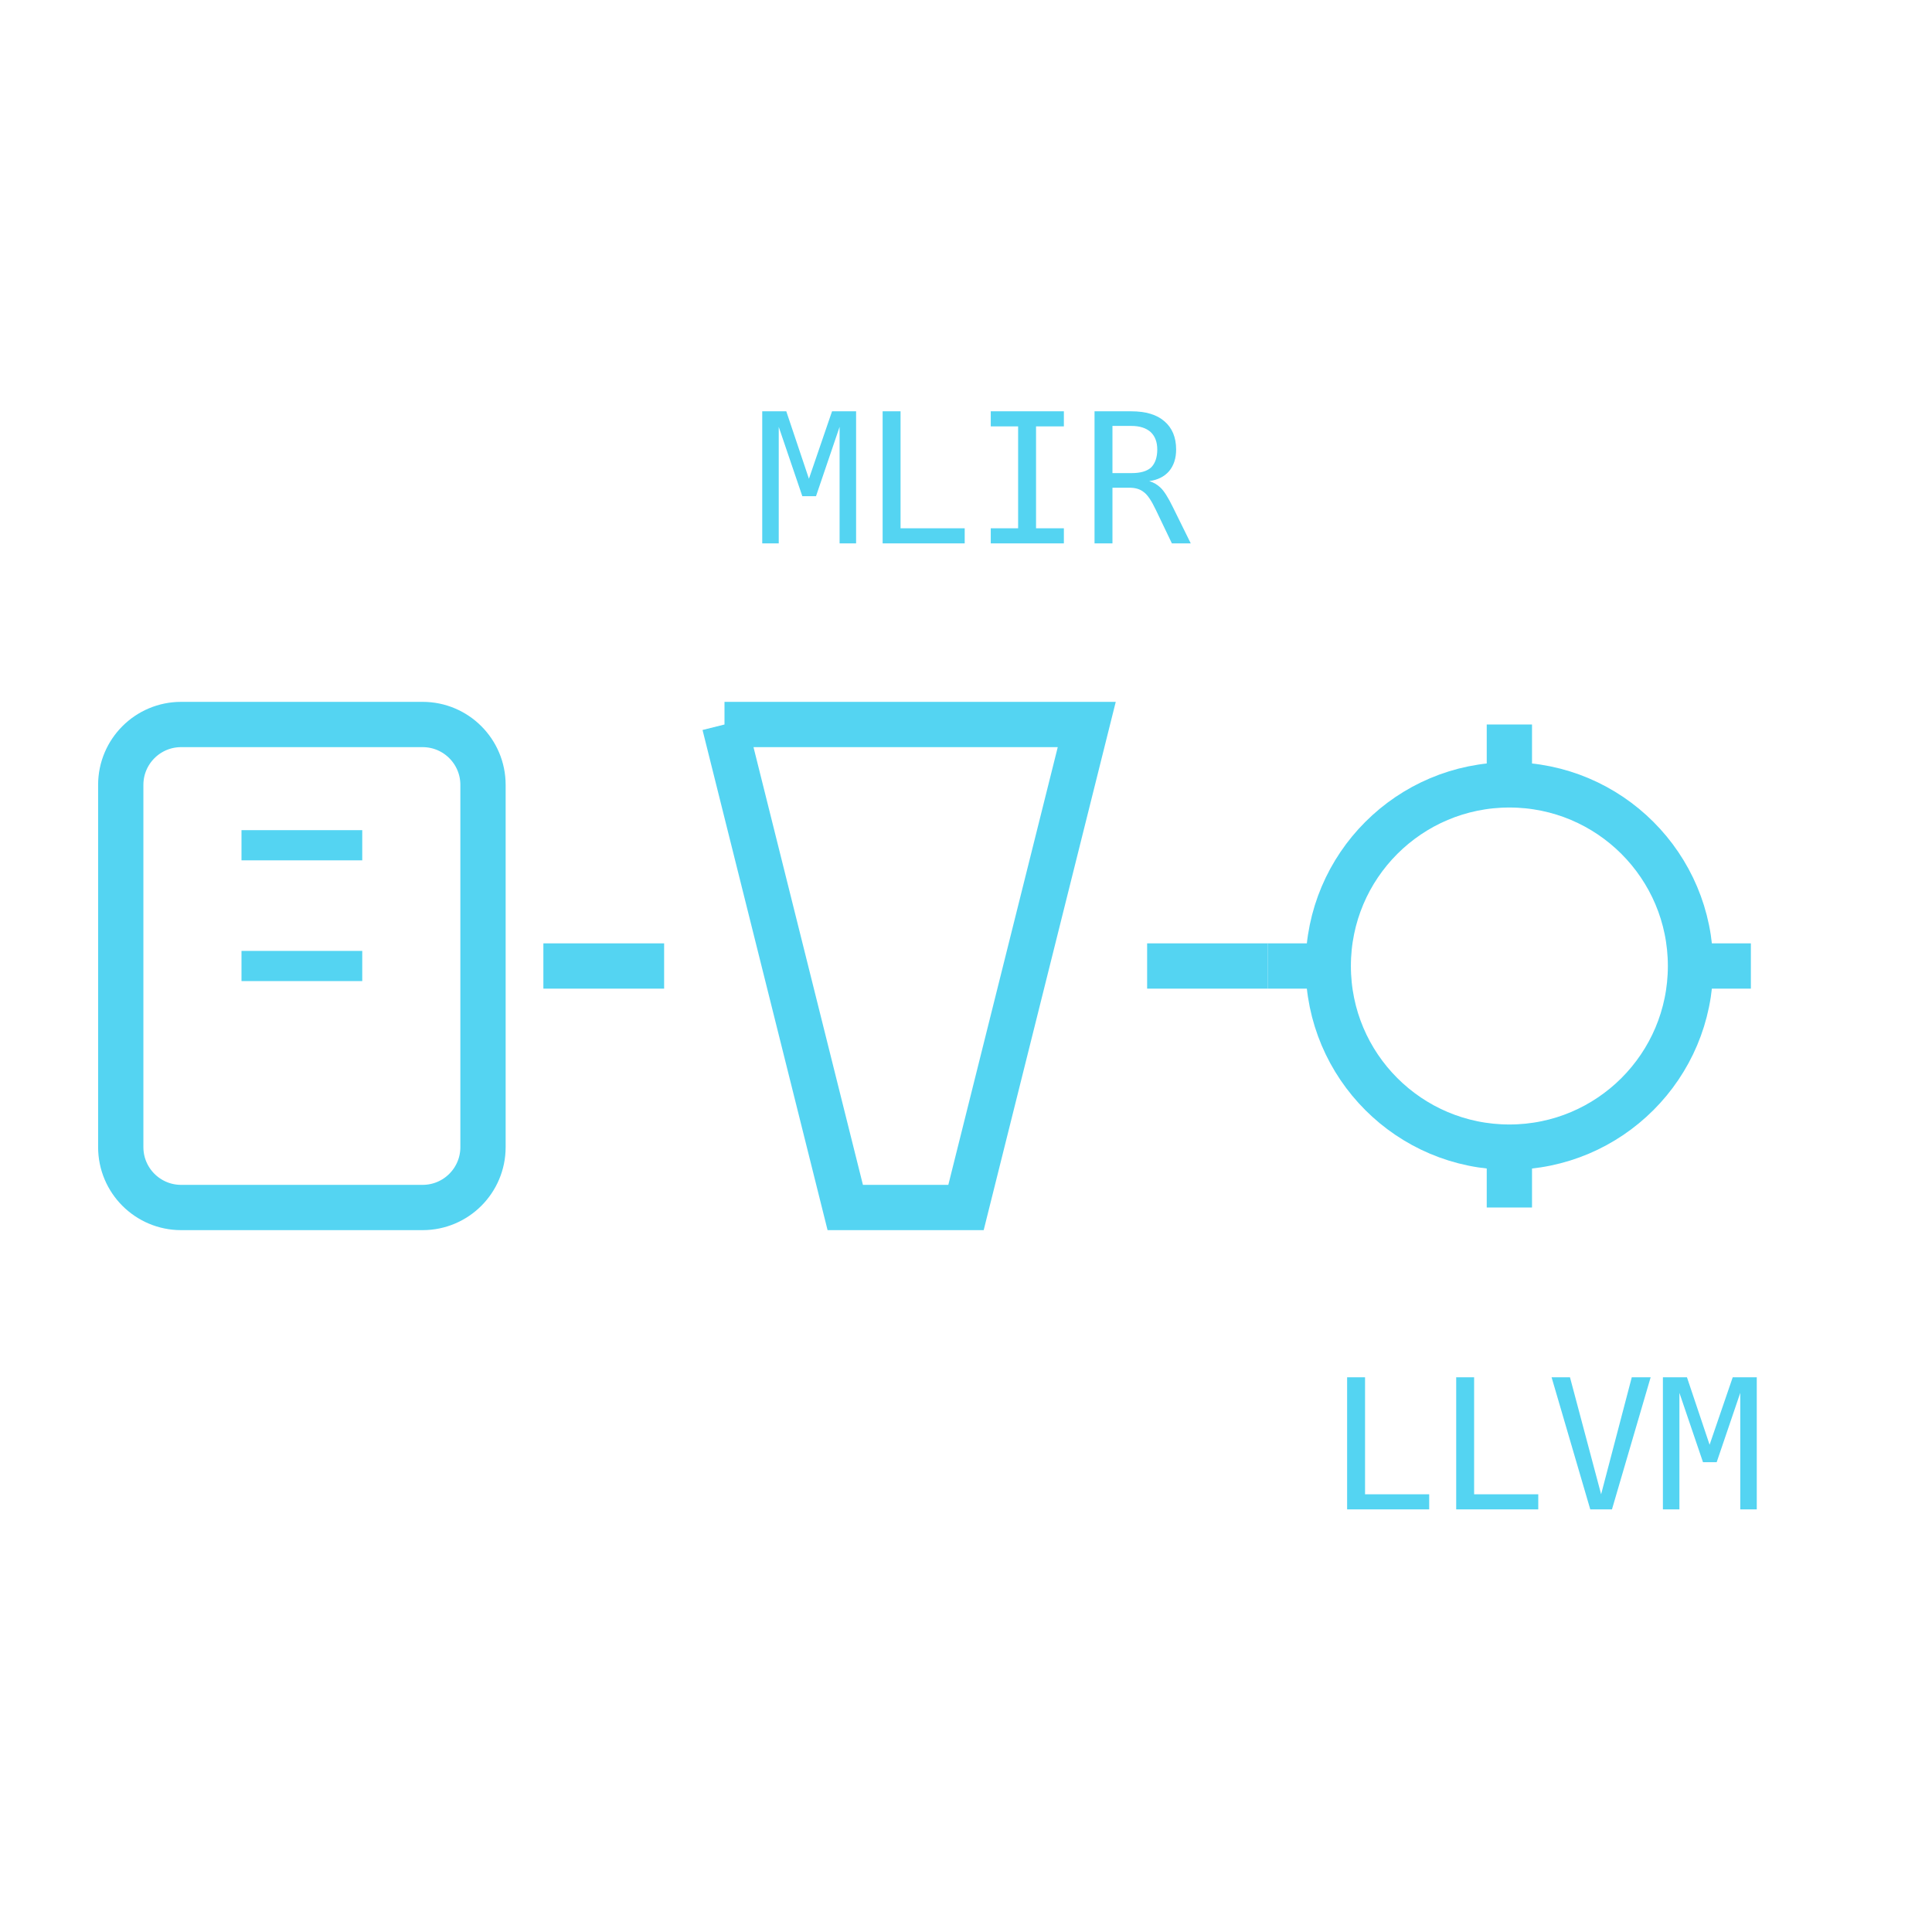
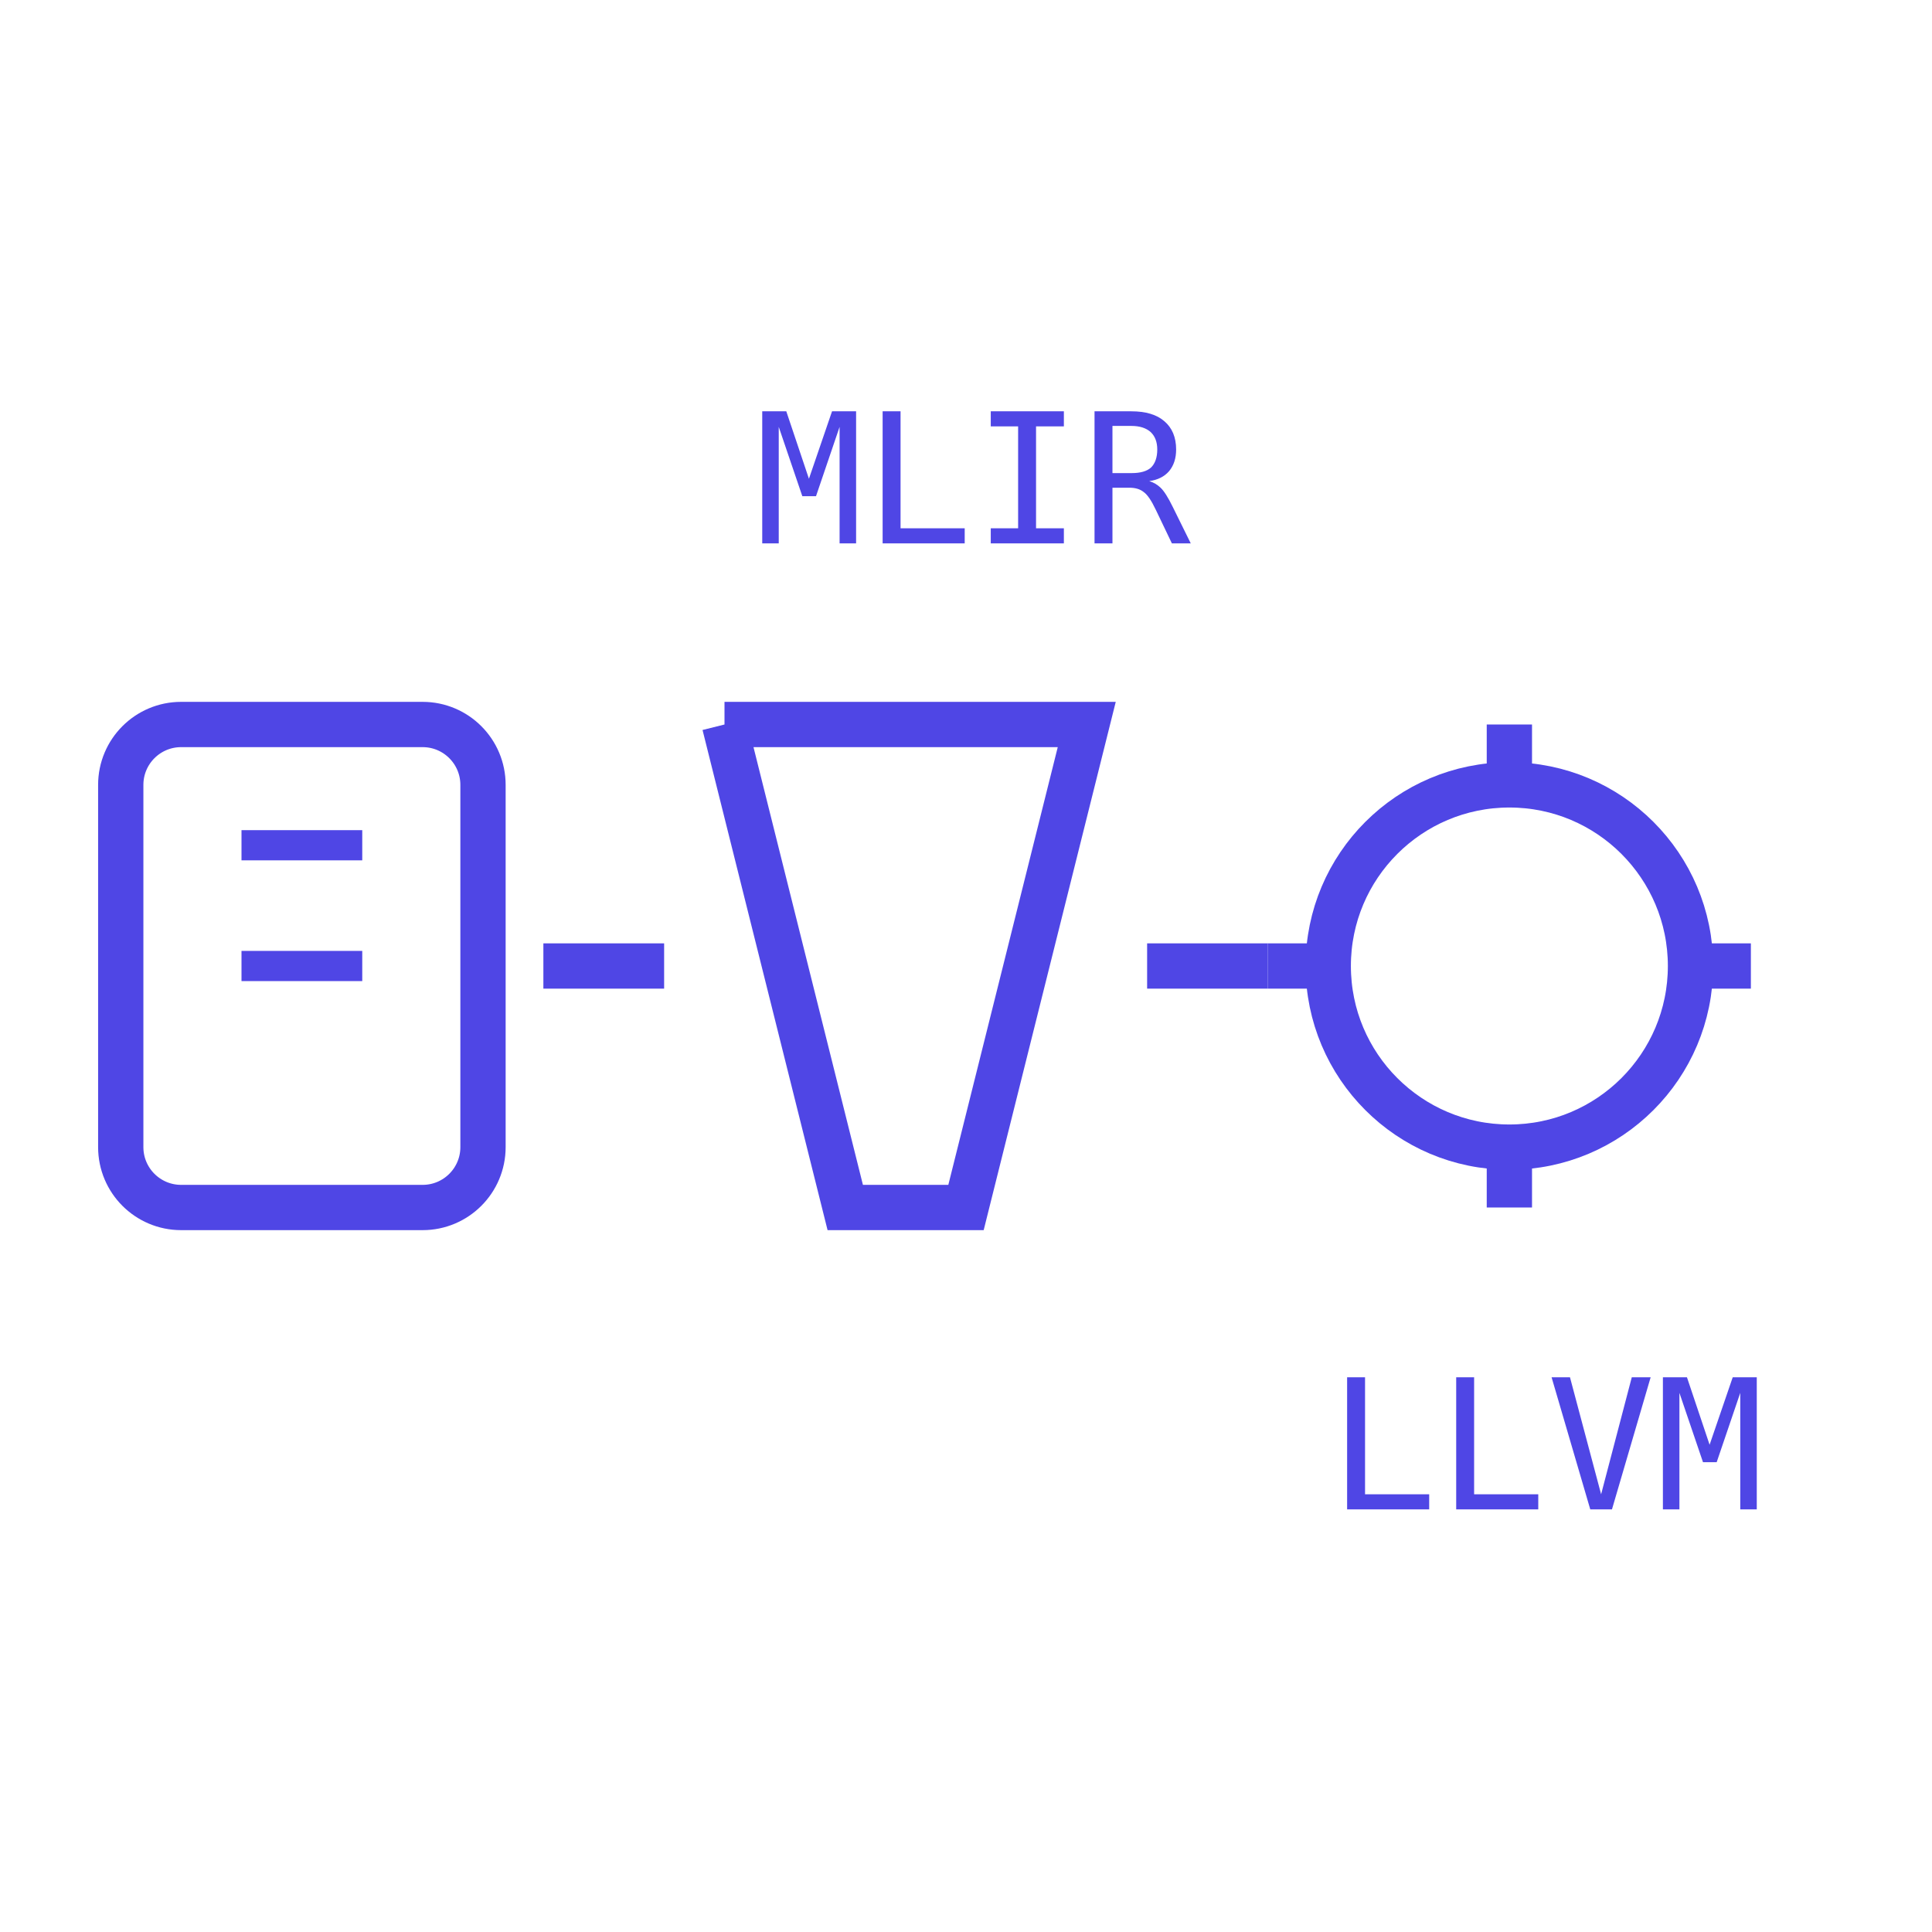
<svg xmlns="http://www.w3.org/2000/svg" width="100" height="100" viewBox="0 0 64 64" fill="none">
-   <rect x="4" y="24" width="12" height="16" rx="2" stroke="#54d4f2" stroke-width="1.5" fill="none" />
-   <path d="M8 28 H12" stroke="#54d4f2" stroke-width="1" />
-   <path d="M8 32 H12" stroke="#54d4f2" stroke-width="1" />
-   <path d="M18 32 H22" stroke="#54d4f2" stroke-width="1.5" marker-end="url(#arrow)" />
-   <path d="M24 24 L36 24 L32 40 L28 40 L24 24" stroke="#54d4f2" stroke-width="1.5" fill="none" />
-   <text x="25" y="18" fill="#54d4f2" font-family="monospace" font-size="6">MLIR</text>
-   <path d="M38 32 H42" stroke="#54d4f2" stroke-width="1.5" />
-   <circle cx="50" cy="32" r="6" stroke="#54d4f2" stroke-width="1.5" fill="none" />
-   <path d="M50 24 V26 M50 38 V40 M42 32 H44 M56 32 H58" stroke="#54d4f2" stroke-width="1.5" />
-   <text x="44" y="50" fill="#54d4f2" font-family="monospace" font-size="6">LLVM</text>
+   <rect x="4" y="24" width="12" height="16" rx="2" stroke="#4f46e5" stroke-width="1.5" fill="none" />
+   <path d="M8 28 H12" stroke="#4f46e5" stroke-width="1" />
+   <path d="M8 32 H12" stroke="#4f46e5" stroke-width="1" />
+   <path d="M18 32 H22" stroke="#4f46e5" stroke-width="1.5" marker-end="url(#arrow)" />
+   <path d="M24 24 L36 24 L32 40 L28 40 L24 24" stroke="#4f46e5" stroke-width="1.5" fill="none" />
+   <text x="25" y="18" fill="#4f46e5" font-family="monospace" font-size="6">MLIR</text>
+   <path d="M38 32 H42" stroke="#4f46e5" stroke-width="1.5" />
+   <circle cx="50" cy="32" r="6" stroke="#4f46e5" stroke-width="1.5" fill="none" />
+   <path d="M50 24 V26 M50 38 V40 M42 32 H44 M56 32 H58" stroke="#4f46e5" stroke-width="1.5" />
+   <text x="44" y="50" fill="#4f46e5" font-family="monospace" font-size="6">LLVM</text>
</svg>
